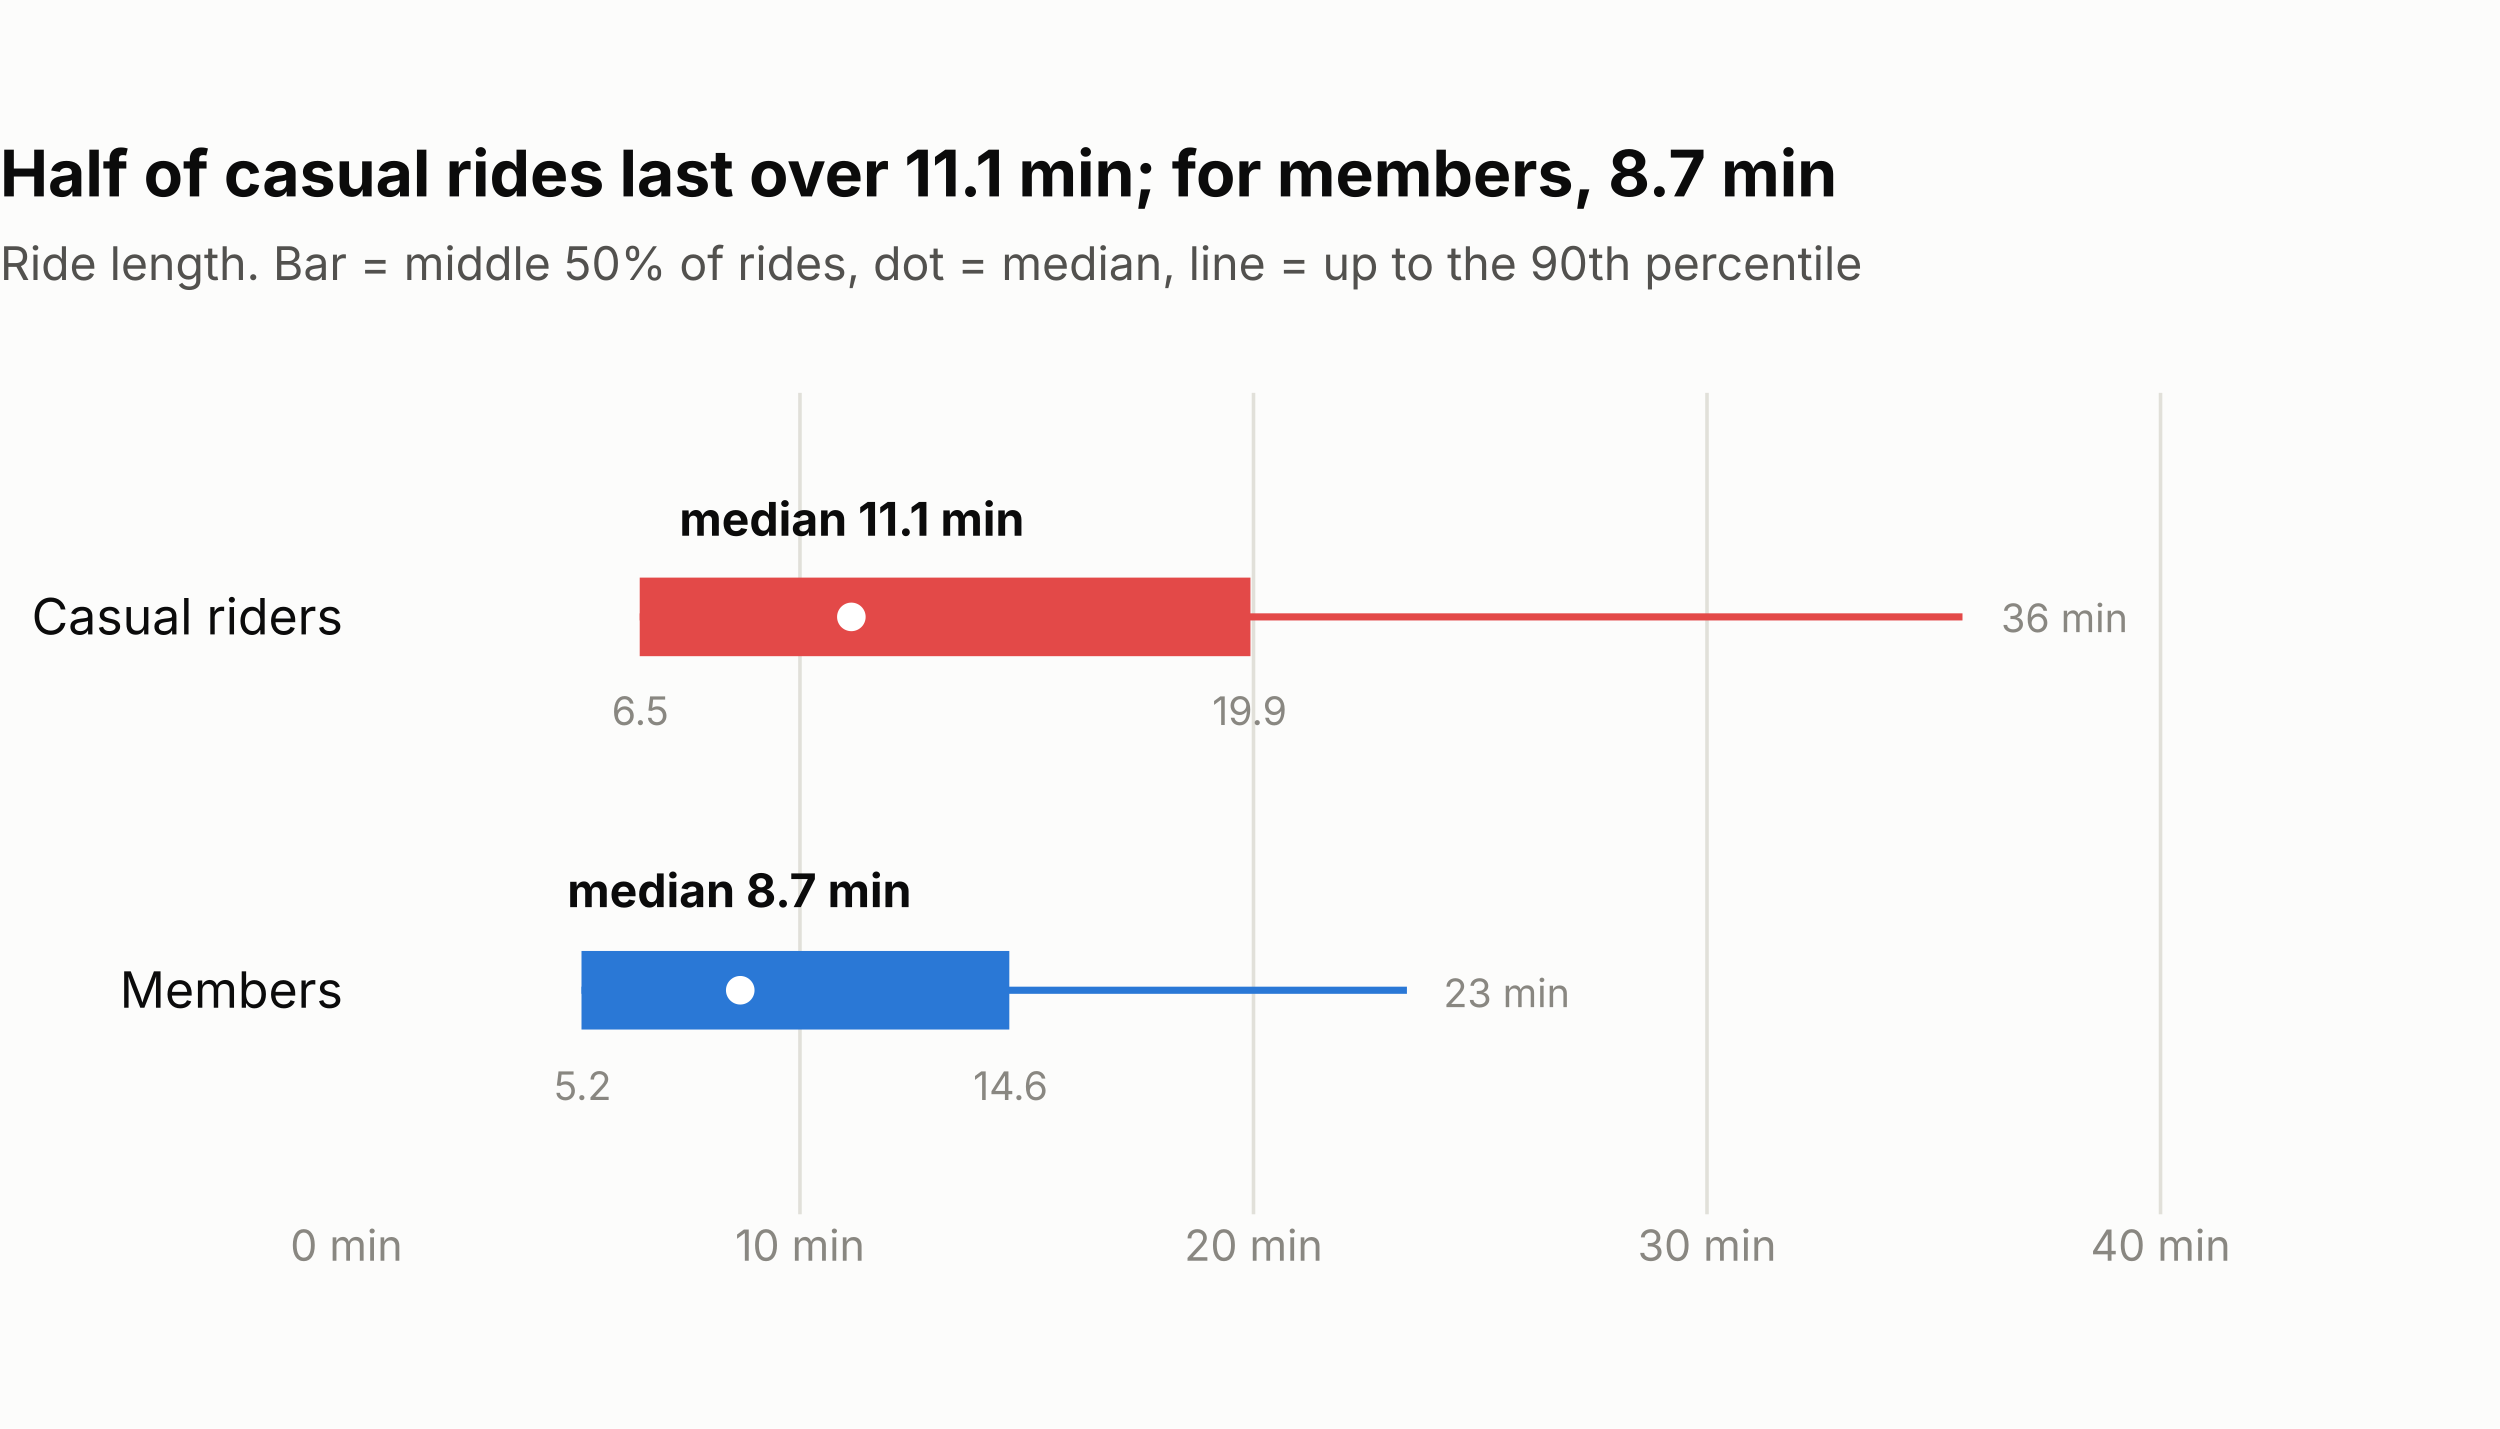
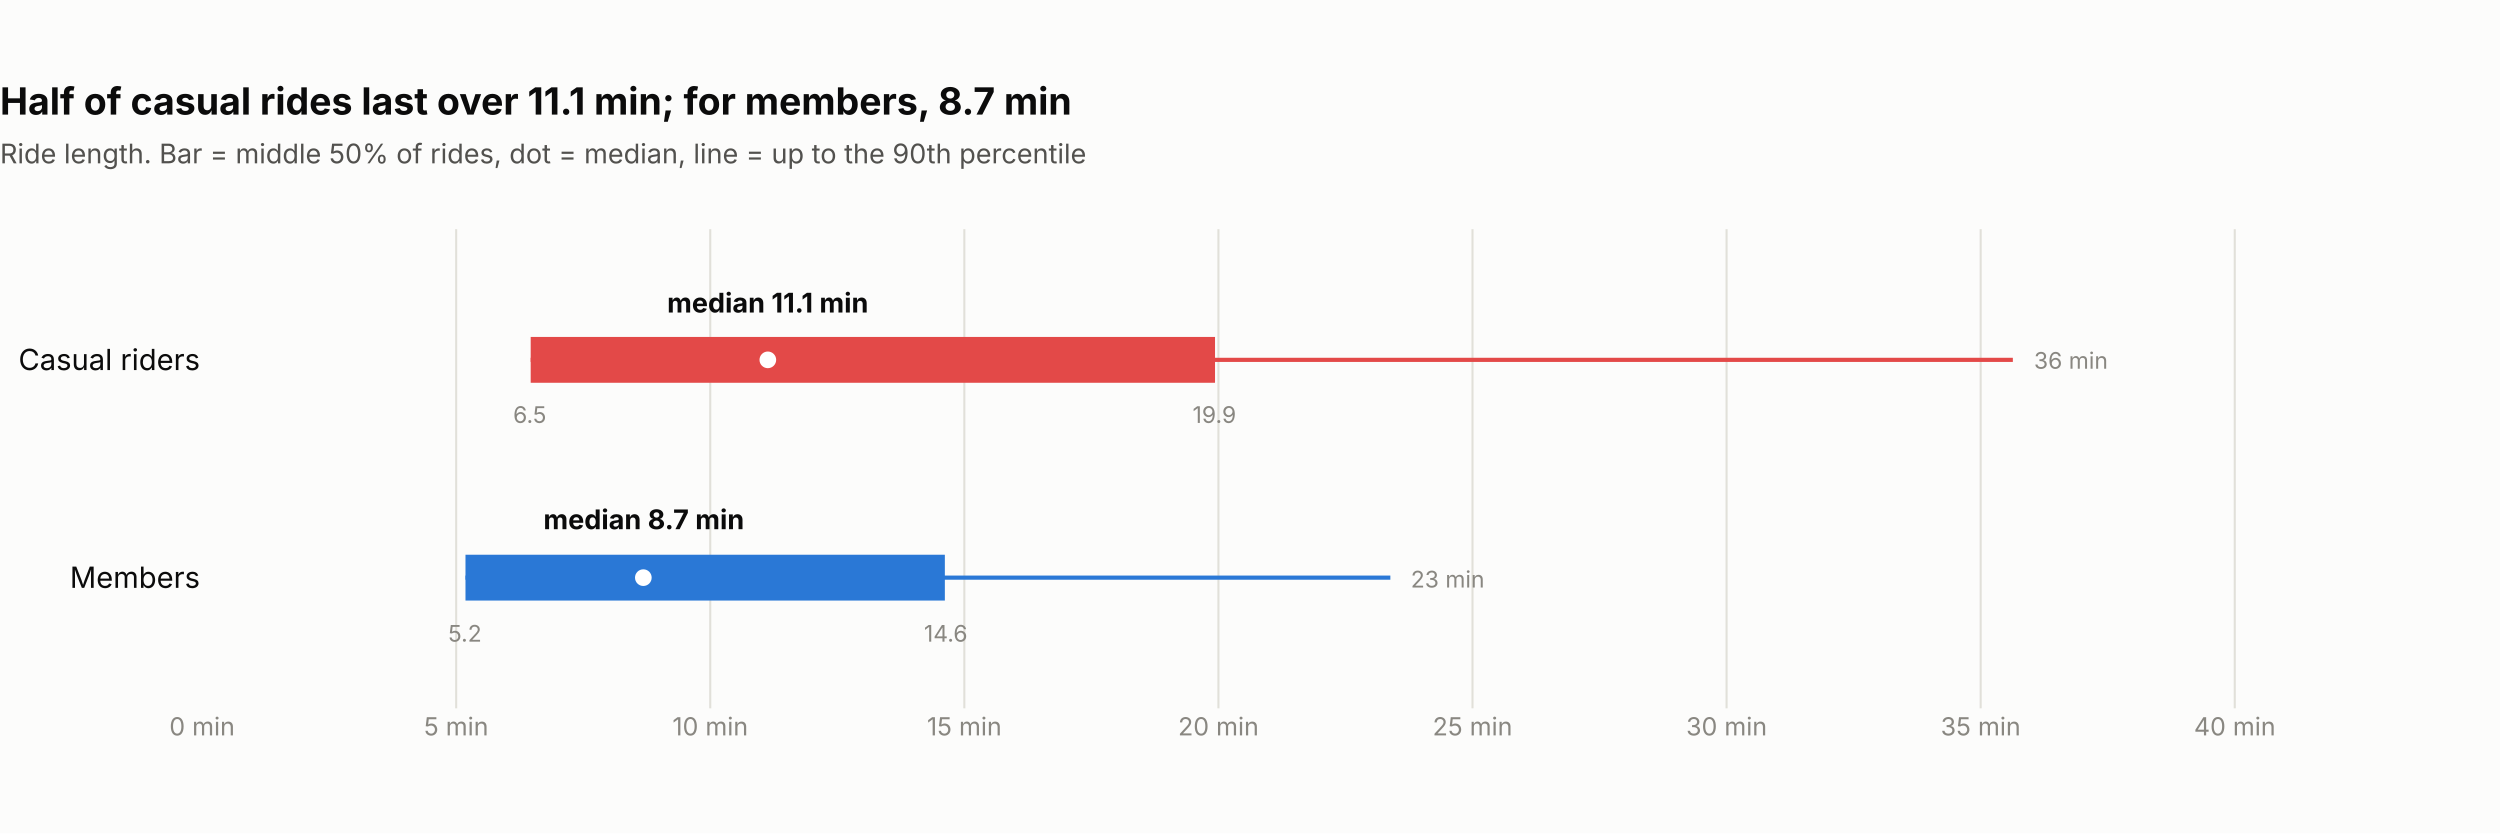
- <svg xmlns="http://www.w3.org/2000/svg" class="main-svg" width="700" height="400" style="" viewBox="0 0 700 400">
-   <rect x="0" y="0" width="700" height="400" style="fill: rgb(252, 252, 251); fill-opacity: 1;" />
-   <defs id="defs-d95edf">
+ <svg xmlns="http://www.w3.org/2000/svg" class="main-svg" width="1200" height="400" style="" viewBox="0 0 1200 400">
+   <rect x="0" y="0" width="1200" height="400" style="fill: rgb(252, 252, 251); fill-opacity: 1;" />
+   <defs id="defs-c09d53">
    <g class="clips">
-       <clipPath id="clipd95edfxyplot" class="plotclip">
-         <rect width="543" height="230" />
-       </clipPath>
-       <clipPath class="axesclip" id="clipd95edfx">
-         <rect x="97" y="0" width="543" height="400" />
-       </clipPath>
-       <clipPath class="axesclip" id="clipd95edfy">
-         <rect x="0" y="110" width="700" height="230" />
-       </clipPath>
-       <clipPath class="axesclip" id="clipd95edfxy">
-         <rect x="97" y="110" width="543" height="230" />
+       <clipPath id="clipc09d53xyplot" class="plotclip">
+         <rect width="1043" height="230" />
+       </clipPath>
+       <clipPath class="axesclip" id="clipc09d53x">
+         <rect x="97" y="0" width="1043" height="400" />
+       </clipPath>
+       <clipPath class="axesclip" id="clipc09d53y">
+         <rect x="0" y="110" width="1200" height="230" />
+       </clipPath>
+       <clipPath class="axesclip" id="clipc09d53xy">
+         <rect x="97" y="110" width="1043" height="230" />
      </clipPath>
    </g>
    <g class="gradients" />
    <g class="patterns" />
  </defs>
  <g class="bglayer" />
  <g class="layer-below">
    <g class="imagelayer" />
    <g class="shapelayer" />
  </g>
  <g class="cartesianlayer">
    <g class="subplot xy">
      <g class="layer-subplot">
        <g class="shapelayer" />
        <g class="imagelayer" />
      </g>
      <g class="minor-gridlayer">
        <g class="x" />
        <g class="y" />
      </g>
      <g class="gridlayer">
        <g class="x">
-           <path class="xgrid crisp" transform="translate(223.99,0)" d="M0,110v230" style="stroke: rgb(225, 224, 217); stroke-opacity: 1; stroke-width: 1px;" />
-           <path class="xgrid crisp" transform="translate(350.98,0)" d="M0,110v230" style="stroke: rgb(225, 224, 217); stroke-opacity: 1; stroke-width: 1px;" />
-           <path class="xgrid crisp" transform="translate(477.96,0)" d="M0,110v230" style="stroke: rgb(225, 224, 217); stroke-opacity: 1; stroke-width: 1px;" />
-           <path class="xgrid crisp" transform="translate(604.95,0)" d="M0,110v230" style="stroke: rgb(225, 224, 217); stroke-opacity: 1; stroke-width: 1px;" />
+           <path class="xgrid crisp" transform="translate(218.96,0)" d="M0,110v230" style="stroke: rgb(225, 224, 217); stroke-opacity: 1; stroke-width: 1px;" />
+           <path class="xgrid crisp" transform="translate(340.92,0)" d="M0,110v230" style="stroke: rgb(225, 224, 217); stroke-opacity: 1; stroke-width: 1px;" />
+           <path class="xgrid crisp" transform="translate(462.88,0)" d="M0,110v230" style="stroke: rgb(225, 224, 217); stroke-opacity: 1; stroke-width: 1px;" />
+           <path class="xgrid crisp" transform="translate(584.84,0)" d="M0,110v230" style="stroke: rgb(225, 224, 217); stroke-opacity: 1; stroke-width: 1px;" />
+           <path class="xgrid crisp" transform="translate(706.8,0)" d="M0,110v230" style="stroke: rgb(225, 224, 217); stroke-opacity: 1; stroke-width: 1px;" />
+           <path class="xgrid crisp" transform="translate(828.76,0)" d="M0,110v230" style="stroke: rgb(225, 224, 217); stroke-opacity: 1; stroke-width: 1px;" />
+           <path class="xgrid crisp" transform="translate(950.72,0)" d="M0,110v230" style="stroke: rgb(225, 224, 217); stroke-opacity: 1; stroke-width: 1px;" />
+           <path class="xgrid crisp" transform="translate(1072.68,0)" d="M0,110v230" style="stroke: rgb(225, 224, 217); stroke-opacity: 1; stroke-width: 1px;" />
        </g>
        <g class="y" />
      </g>
      <g class="zerolinelayer" />
      <g class="layer-between">
        <g class="shapelayer" />
        <g class="imagelayer" />
      </g>
      <path class="xlines-below" />
      <path class="ylines-below" />
      <g class="overlines-below" />
      <g class="xaxislayer-below" />
      <g class="yaxislayer-below" />
      <g class="overaxes-below" />
      <g class="overplot">
-         <g class="xy" transform="translate(97,110)" clip-path="url(#clipd95edfxyplot)">
+         <g class="xy" transform="translate(97,110)" clip-path="url(#clipc09d53xyplot)">
          <g class="scatterlayer mlayer">
-             <g class="trace scatter trace8b4889" style="stroke-miterlimit: 2; opacity: 1;">
-               <g class="fills" />
-               <g class="errorbars" />
-               <g class="lines">
-                 <path class="js-line" d="M65.82,167.27L296.94,167.27" style="vector-effect: none; fill: none; stroke: rgb(42, 120, 214); stroke-opacity: 1; stroke-width: 2px; opacity: 1;" />
-               </g>
-               <g class="points" />
-               <g class="text" />
-             </g>
-             <g class="trace scatter traceee53e1" style="stroke-miterlimit: 2; opacity: 1;">
-               <g class="fills" />
-               <g class="errorbars" />
-               <g class="lines">
-                 <path class="js-line" d="M65.82,167.27L185.61,167.27" style="vector-effect: none; fill: none; stroke: rgb(42, 120, 214); stroke-opacity: 1; stroke-width: 22px; opacity: 1;" />
-               </g>
-               <g class="points" />
-               <g class="text" />
-             </g>
-             <g class="trace scatter traceb20e43" style="stroke-miterlimit: 2; opacity: 1;">
+             <g class="trace scatter trace2a3ec9" style="stroke-miterlimit: 2; opacity: 1;">
+               <g class="fills" />
+               <g class="errorbars" />
+               <g class="lines">
+                 <path class="js-line" d="M126.43,167.27L570.37,167.27" style="vector-effect: none; fill: none; stroke: rgb(42, 120, 214); stroke-opacity: 1; stroke-width: 2px; opacity: 1;" />
+               </g>
+               <g class="points" />
+               <g class="text" />
+             </g>
+             <g class="trace scatter trace354283" style="stroke-miterlimit: 2; opacity: 1;">
+               <g class="fills" />
+               <g class="errorbars" />
+               <g class="lines">
+                 <path class="js-line" d="M126.43,167.27L356.53,167.27" style="vector-effect: none; fill: none; stroke: rgb(42, 120, 214); stroke-opacity: 1; stroke-width: 22px; opacity: 1;" />
+               </g>
+               <g class="points" />
+               <g class="text" />
+             </g>
+             <g class="trace scatter trace67dcc3" style="stroke-miterlimit: 2; opacity: 1;">
              <g class="fills" />
              <g class="errorbars" />
              <g class="lines" />
              <g class="points">
-                 <path class="point" transform="translate(110.27,167.27)" d="M5.5,0A5.5,5.5 0 1,1 0,-5.5A5.5,5.5 0 0,1 5.5,0Z" style="opacity: 1; stroke-width: 3px; fill: rgb(255, 255, 255); fill-opacity: 1; stroke: rgb(42, 120, 214); stroke-opacity: 1;" />
-               </g>
-               <g class="text" />
-             </g>
-             <g class="trace scatter trace217033" style="stroke-miterlimit: 2; opacity: 1;">
-               <g class="fills" />
-               <g class="errorbars" />
-               <g class="lines">
-                 <path class="js-line" d="M82.12,62.73L452.5,62.73" style="vector-effect: none; fill: none; stroke: rgb(227, 73, 72); stroke-opacity: 1; stroke-width: 2px; opacity: 1;" />
-               </g>
-               <g class="points" />
-               <g class="text" />
-             </g>
-             <g class="trace scatter traced2434d" style="stroke-miterlimit: 2; opacity: 1;">
-               <g class="fills" />
-               <g class="errorbars" />
-               <g class="lines">
-                 <path class="js-line" d="M82.12,62.73L253.13,62.73" style="vector-effect: none; fill: none; stroke: rgb(227, 73, 72); stroke-opacity: 1; stroke-width: 22px; opacity: 1;" />
-               </g>
-               <g class="points" />
-               <g class="text" />
-             </g>
-             <g class="trace scatter tracea743a7" style="stroke-miterlimit: 2; opacity: 1;">
+                 <path class="point" transform="translate(211.8,167.27)" d="M5.5,0A5.5,5.5 0 1,1 0,-5.5A5.5,5.5 0 0,1 5.5,0Z" style="opacity: 1; stroke-width: 3px; fill: rgb(255, 255, 255); fill-opacity: 1; stroke: rgb(42, 120, 214); stroke-opacity: 1;" />
+               </g>
+               <g class="text" />
+             </g>
+             <g class="trace scatter trace4827bb" style="stroke-miterlimit: 2; opacity: 1;">
+               <g class="fills" />
+               <g class="errorbars" />
+               <g class="lines">
+                 <path class="js-line" d="M157.73,62.73L869.17,62.73" style="vector-effect: none; fill: none; stroke: rgb(227, 73, 72); stroke-opacity: 1; stroke-width: 2px; opacity: 1;" />
+               </g>
+               <g class="points" />
+               <g class="text" />
+             </g>
+             <g class="trace scatter trace62319c" style="stroke-miterlimit: 2; opacity: 1;">
+               <g class="fills" />
+               <g class="errorbars" />
+               <g class="lines">
+                 <path class="js-line" d="M157.73,62.73L486.21,62.73" style="vector-effect: none; fill: none; stroke: rgb(227, 73, 72); stroke-opacity: 1; stroke-width: 22px; opacity: 1;" />
+               </g>
+               <g class="points" />
+               <g class="text" />
+             </g>
+             <g class="trace scatter tracef33af0" style="stroke-miterlimit: 2; opacity: 1;">
              <g class="fills" />
              <g class="errorbars" />
              <g class="lines" />
              <g class="points">
-                 <path class="point" transform="translate(141.38,62.73)" d="M5.5,0A5.5,5.5 0 1,1 0,-5.5A5.5,5.5 0 0,1 5.5,0Z" style="opacity: 1; stroke-width: 3px; fill: rgb(255, 255, 255); fill-opacity: 1; stroke: rgb(227, 73, 72); stroke-opacity: 1;" />
+                 <path class="point" transform="translate(271.56,62.73)" d="M5.5,0A5.5,5.5 0 1,1 0,-5.5A5.5,5.5 0 0,1 5.5,0Z" style="opacity: 1; stroke-width: 3px; fill: rgb(255, 255, 255); fill-opacity: 1; stroke: rgb(227, 73, 72); stroke-opacity: 1;" />
              </g>
              <g class="text" />
            </g>
          </g>
        </g>
      </g>
      <g class="zerolinelayer-above" />
      <path class="xlines-above crisp" d="M0,0" style="fill: none;" />
      <path class="ylines-above crisp" d="M0,0" style="fill: none;" />
      <g class="overlines-above" />
      <g class="xaxislayer-above">
        <g class="xtick">
          <text text-anchor="middle" x="0" y="353" transform="translate(97,0)" style="font-family: system-ui, -apple-system, 'Segoe UI', sans-serif; font-size: 12px; fill: rgb(137, 135, 129); fill-opacity: 1; white-space: pre;">0 min</text>
        </g>
        <g class="xtick">
-           <text text-anchor="middle" x="0" y="353" style="font-family: system-ui, -apple-system, 'Segoe UI', sans-serif; font-size: 12px; fill: rgb(137, 135, 129); fill-opacity: 1; white-space: pre;" transform="translate(223.99,0)">10 min</text>
-         </g>
-         <g class="xtick">
-           <text text-anchor="middle" x="0" y="353" style="font-family: system-ui, -apple-system, 'Segoe UI', sans-serif; font-size: 12px; fill: rgb(137, 135, 129); fill-opacity: 1; white-space: pre;" transform="translate(350.98,0)">20 min</text>
-         </g>
-         <g class="xtick">
-           <text text-anchor="middle" x="0" y="353" style="font-family: system-ui, -apple-system, 'Segoe UI', sans-serif; font-size: 12px; fill: rgb(137, 135, 129); fill-opacity: 1; white-space: pre;" transform="translate(477.96,0)">30 min</text>
-         </g>
-         <g class="xtick">
-           <text text-anchor="middle" x="0" y="353" style="font-family: system-ui, -apple-system, 'Segoe UI', sans-serif; font-size: 12px; fill: rgb(137, 135, 129); fill-opacity: 1; white-space: pre;" transform="translate(604.95,0)">40 min</text>
+           <text text-anchor="middle" x="0" y="353" style="font-family: system-ui, -apple-system, 'Segoe UI', sans-serif; font-size: 12px; fill: rgb(137, 135, 129); fill-opacity: 1; white-space: pre;" transform="translate(218.96,0)">5 min</text>
+         </g>
+         <g class="xtick">
+           <text text-anchor="middle" x="0" y="353" style="font-family: system-ui, -apple-system, 'Segoe UI', sans-serif; font-size: 12px; fill: rgb(137, 135, 129); fill-opacity: 1; white-space: pre;" transform="translate(340.92,0)">10 min</text>
+         </g>
+         <g class="xtick">
+           <text text-anchor="middle" x="0" y="353" style="font-family: system-ui, -apple-system, 'Segoe UI', sans-serif; font-size: 12px; fill: rgb(137, 135, 129); fill-opacity: 1; white-space: pre;" transform="translate(462.88,0)">15 min</text>
+         </g>
+         <g class="xtick">
+           <text text-anchor="middle" x="0" y="353" style="font-family: system-ui, -apple-system, 'Segoe UI', sans-serif; font-size: 12px; fill: rgb(137, 135, 129); fill-opacity: 1; white-space: pre;" transform="translate(584.84,0)">20 min</text>
+         </g>
+         <g class="xtick">
+           <text text-anchor="middle" x="0" y="353" style="font-family: system-ui, -apple-system, 'Segoe UI', sans-serif; font-size: 12px; fill: rgb(137, 135, 129); fill-opacity: 1; white-space: pre;" transform="translate(706.8,0)">25 min</text>
+         </g>
+         <g class="xtick">
+           <text text-anchor="middle" x="0" y="353" style="font-family: system-ui, -apple-system, 'Segoe UI', sans-serif; font-size: 12px; fill: rgb(137, 135, 129); fill-opacity: 1; white-space: pre;" transform="translate(828.76,0)">30 min</text>
+         </g>
+         <g class="xtick">
+           <text text-anchor="middle" x="0" y="353" style="font-family: system-ui, -apple-system, 'Segoe UI', sans-serif; font-size: 12px; fill: rgb(137, 135, 129); fill-opacity: 1; white-space: pre;" transform="translate(950.72,0)">35 min</text>
+         </g>
+         <g class="xtick">
+           <text text-anchor="middle" x="0" y="353" style="font-family: system-ui, -apple-system, 'Segoe UI', sans-serif; font-size: 12px; fill: rgb(137, 135, 129); fill-opacity: 1; white-space: pre;" transform="translate(1072.68,0)">40 min</text>
        </g>
      </g>
      <g class="yaxislayer-above">
        <g class="ytick">
          <text text-anchor="end" x="96" y="4.9" transform="translate(0,277.27)" style="font-family: system-ui, -apple-system, 'Segoe UI', sans-serif; font-size: 14px; fill: rgb(11, 11, 11); fill-opacity: 1; white-space: pre;">Members</text>
        </g>
        <g class="ytick">
          <text text-anchor="end" x="96" y="4.9" transform="translate(0,172.73)" style="font-family: system-ui, -apple-system, 'Segoe UI', sans-serif; font-size: 14px; fill: rgb(11, 11, 11); fill-opacity: 1; white-space: pre;">Casual riders</text>
        </g>
      </g>
      <g class="overaxes-above" />
    </g>
  </g>
  <g class="polarlayer" />
  <g class="smithlayer" />
  <g class="ternarylayer" />
  <g class="geolayer" />
  <g class="funnelarealayer" />
  <g class="pielayer" />
  <g class="iciclelayer" />
  <g class="treemaplayer" />
  <g class="sunburstlayer" />
  <g class="glimages" />
-   <defs id="topdefs-d95edf">
+   <defs id="topdefs-c09d53">
    <g class="clips" />
  </defs>
  <g class="layer-above">
    <g class="imagelayer" />
    <g class="shapelayer" />
  </g>
  <g class="infolayer">
    <g class="g-gtitle">
      <text class="gtitle" x="0" y="55" text-anchor="start" dy="0em" style="opacity: 1; font-family: system-ui, -apple-system, 'Segoe UI', sans-serif; font-size: 18px; fill: rgb(11, 11, 11); fill-opacity: 1; white-space: pre;">
        <tspan class="line" dy="0em" x="0" y="55">
          <tspan style="font-weight:bold">Half of casual rides last over 11.1 min; for members, 8.7 min</tspan>
        </tspan>
        <tspan class="line" dy="1.3em" x="0" y="55">
          <tspan style="font-size:13px; fill:#52514e">Ride length. Bar = middle 50% of rides, dot = median, line = up to the 90th percentile</tspan>
        </tspan>
      </text>
    </g>
    <g class="g-xtitle" />
    <g class="g-ytitle" />
    <g class="annotation" data-index="0" style="opacity: 1;">
-       <g class="annotation-text-g" transform="rotate(0,207.27,249.27)">
-         <g class="cursor-pointer" transform="translate(156,239)">
+       <g class="annotation-text-g" transform="rotate(0,308.8,249.27)">
+         <g class="cursor-pointer" transform="translate(258,239)">
          <rect class="bg" x="0.5" y="0.5" width="101" height="19" style="stroke-width: 1px; stroke: rgb(0, 0, 0); stroke-opacity: 0; fill: rgb(0, 0, 0); fill-opacity: 0;" />
          <text class="annotation-text" text-anchor="middle" x="51.023" y="15" style="font-family: system-ui, -apple-system, 'Segoe UI', sans-serif; font-size: 13px; fill: rgb(11, 11, 11); fill-opacity: 1; white-space: pre;">
            <tspan style="font-weight:bold">median 8.7 min</tspan>
          </text>
        </g>
      </g>
    </g>
    <g class="annotation" data-index="1" style="opacity: 1;">
-       <g class="annotation-text-g" transform="rotate(0,162.82,303.27)">
-         <g class="cursor-pointer" transform="translate(153,295)">
+       <g class="annotation-text-g" transform="rotate(0,223.43,303.27)">
+         <g class="cursor-pointer" transform="translate(213,295)">
          <rect class="bg" x="0.5" y="0.5" width="19" height="16" style="stroke-width: 1px; stroke: rgb(0, 0, 0); stroke-opacity: 0; fill: rgb(0, 0, 0); fill-opacity: 0;" />
          <text class="annotation-text" text-anchor="middle" x="10.156" y="13" style="font-family: system-ui, -apple-system, 'Segoe UI', sans-serif; font-size: 11px; fill: rgb(137, 135, 129); fill-opacity: 1; white-space: pre;">5.2</text>
        </g>
      </g>
    </g>
    <g class="annotation" data-index="2" style="opacity: 1;">
-       <g class="annotation-text-g" transform="rotate(0,282.61,303.27)">
-         <g class="cursor-pointer" transform="translate(270,295)">
+       <g class="annotation-text-g" transform="rotate(0,453.53,303.27)">
+         <g class="cursor-pointer" transform="translate(441,295)">
          <rect class="bg" x="0.5" y="0.5" width="25" height="16" style="stroke-width: 1px; stroke: rgb(0, 0, 0); stroke-opacity: 0; fill: rgb(0, 0, 0); fill-opacity: 0;" />
          <text class="annotation-text" text-anchor="middle" x="12.953" y="13" style="font-family: system-ui, -apple-system, 'Segoe UI', sans-serif; font-size: 11px; fill: rgb(137, 135, 129); fill-opacity: 1; white-space: pre;">14.6</text>
        </g>
      </g>
    </g>
    <g class="annotation" data-index="3" style="opacity: 1;">
-       <g class="annotation-text-g" transform="rotate(0,421.94,277.27)">
-         <g class="cursor-pointer" transform="translate(402,269)">
+       <g class="annotation-text-g" transform="rotate(0,695.37,277.27)">
+         <g class="cursor-pointer" transform="translate(675,269)">
          <rect class="bg" x="0.5" y="0.5" width="39" height="16" style="stroke-width: 1px; stroke: rgb(0, 0, 0); stroke-opacity: 0; fill: rgb(0, 0, 0); fill-opacity: 0;" />
          <text class="annotation-text" text-anchor="middle" x="19.867" y="13" style="font-family: system-ui, -apple-system, 'Segoe UI', sans-serif; font-size: 11px; fill: rgb(137, 135, 129); fill-opacity: 1; white-space: pre;">23 min</text>
        </g>
      </g>
    </g>
    <g class="annotation" data-index="4" style="opacity: 1;">
-       <g class="annotation-text-g" transform="rotate(0,238.38,144.73)">
-         <g class="cursor-pointer" transform="translate(186,135)">
+       <g class="annotation-text-g" transform="rotate(0,368.56,144.73)">
+         <g class="cursor-pointer" transform="translate(316,135)">
          <rect class="bg" x="0.5" y="0.5" width="104" height="19" style="stroke-width: 1px; stroke: rgb(0, 0, 0); stroke-opacity: 0; fill: rgb(0, 0, 0); fill-opacity: 0;" />
          <text class="annotation-text" text-anchor="middle" x="52.516" y="15" style="font-family: system-ui, -apple-system, 'Segoe UI', sans-serif; font-size: 13px; fill: rgb(11, 11, 11); fill-opacity: 1; white-space: pre;">
            <tspan style="font-weight:bold">median 11.1 min</tspan>
          </text>
        </g>
      </g>
    </g>
    <g class="annotation" data-index="5" style="opacity: 1;">
-       <g class="annotation-text-g" transform="rotate(0,179.12,198.73)">
-         <g class="cursor-pointer" transform="translate(169,190)">
+       <g class="annotation-text-g" transform="rotate(0,254.73,198.73)">
+         <g class="cursor-pointer" transform="translate(244,190)">
          <rect class="bg" x="0.5" y="0.5" width="20" height="16" style="stroke-width: 1px; stroke: rgb(0, 0, 0); stroke-opacity: 0; fill: rgb(0, 0, 0); fill-opacity: 0;" />
          <text class="annotation-text" text-anchor="middle" x="10.273" y="13" style="font-family: system-ui, -apple-system, 'Segoe UI', sans-serif; font-size: 11px; fill: rgb(137, 135, 129); fill-opacity: 1; white-space: pre;">6.5</text>
        </g>
      </g>
    </g>
    <g class="annotation" data-index="6" style="opacity: 1;">
-       <g class="annotation-text-g" transform="rotate(0,350.13,198.73)">
-         <g class="cursor-pointer" transform="translate(337,190)">
+       <g class="annotation-text-g" transform="rotate(0,583.21,198.73)">
+         <g class="cursor-pointer" transform="translate(570,190)">
          <rect class="bg" x="0.5" y="0.5" width="25" height="16" style="stroke-width: 1px; stroke: rgb(0, 0, 0); stroke-opacity: 0; fill: rgb(0, 0, 0); fill-opacity: 0;" />
          <text class="annotation-text" text-anchor="middle" x="12.891" y="13" style="font-family: system-ui, -apple-system, 'Segoe UI', sans-serif; font-size: 11px; fill: rgb(137, 135, 129); fill-opacity: 1; white-space: pre;">19.9</text>
        </g>
      </g>
    </g>
    <g class="annotation" data-index="7" style="opacity: 1;">
-       <g class="annotation-text-g" transform="rotate(0,577.5,172.73)">
-         <g class="cursor-pointer" transform="translate(558,164)">
+       <g class="annotation-text-g" transform="rotate(0,994.17,172.73)">
+         <g class="cursor-pointer" transform="translate(974,164)">
          <rect class="bg" x="0.5" y="0.5" width="39" height="16" style="stroke-width: 1px; stroke: rgb(0, 0, 0); stroke-opacity: 0; fill: rgb(0, 0, 0); fill-opacity: 0;" />
          <text class="annotation-text" text-anchor="middle" x="20.047" y="13" style="font-family: system-ui, -apple-system, 'Segoe UI', sans-serif; font-size: 11px; fill: rgb(137, 135, 129); fill-opacity: 1; white-space: pre;">36 min</text>
        </g>
      </g>
    </g>
  </g>
</svg>
